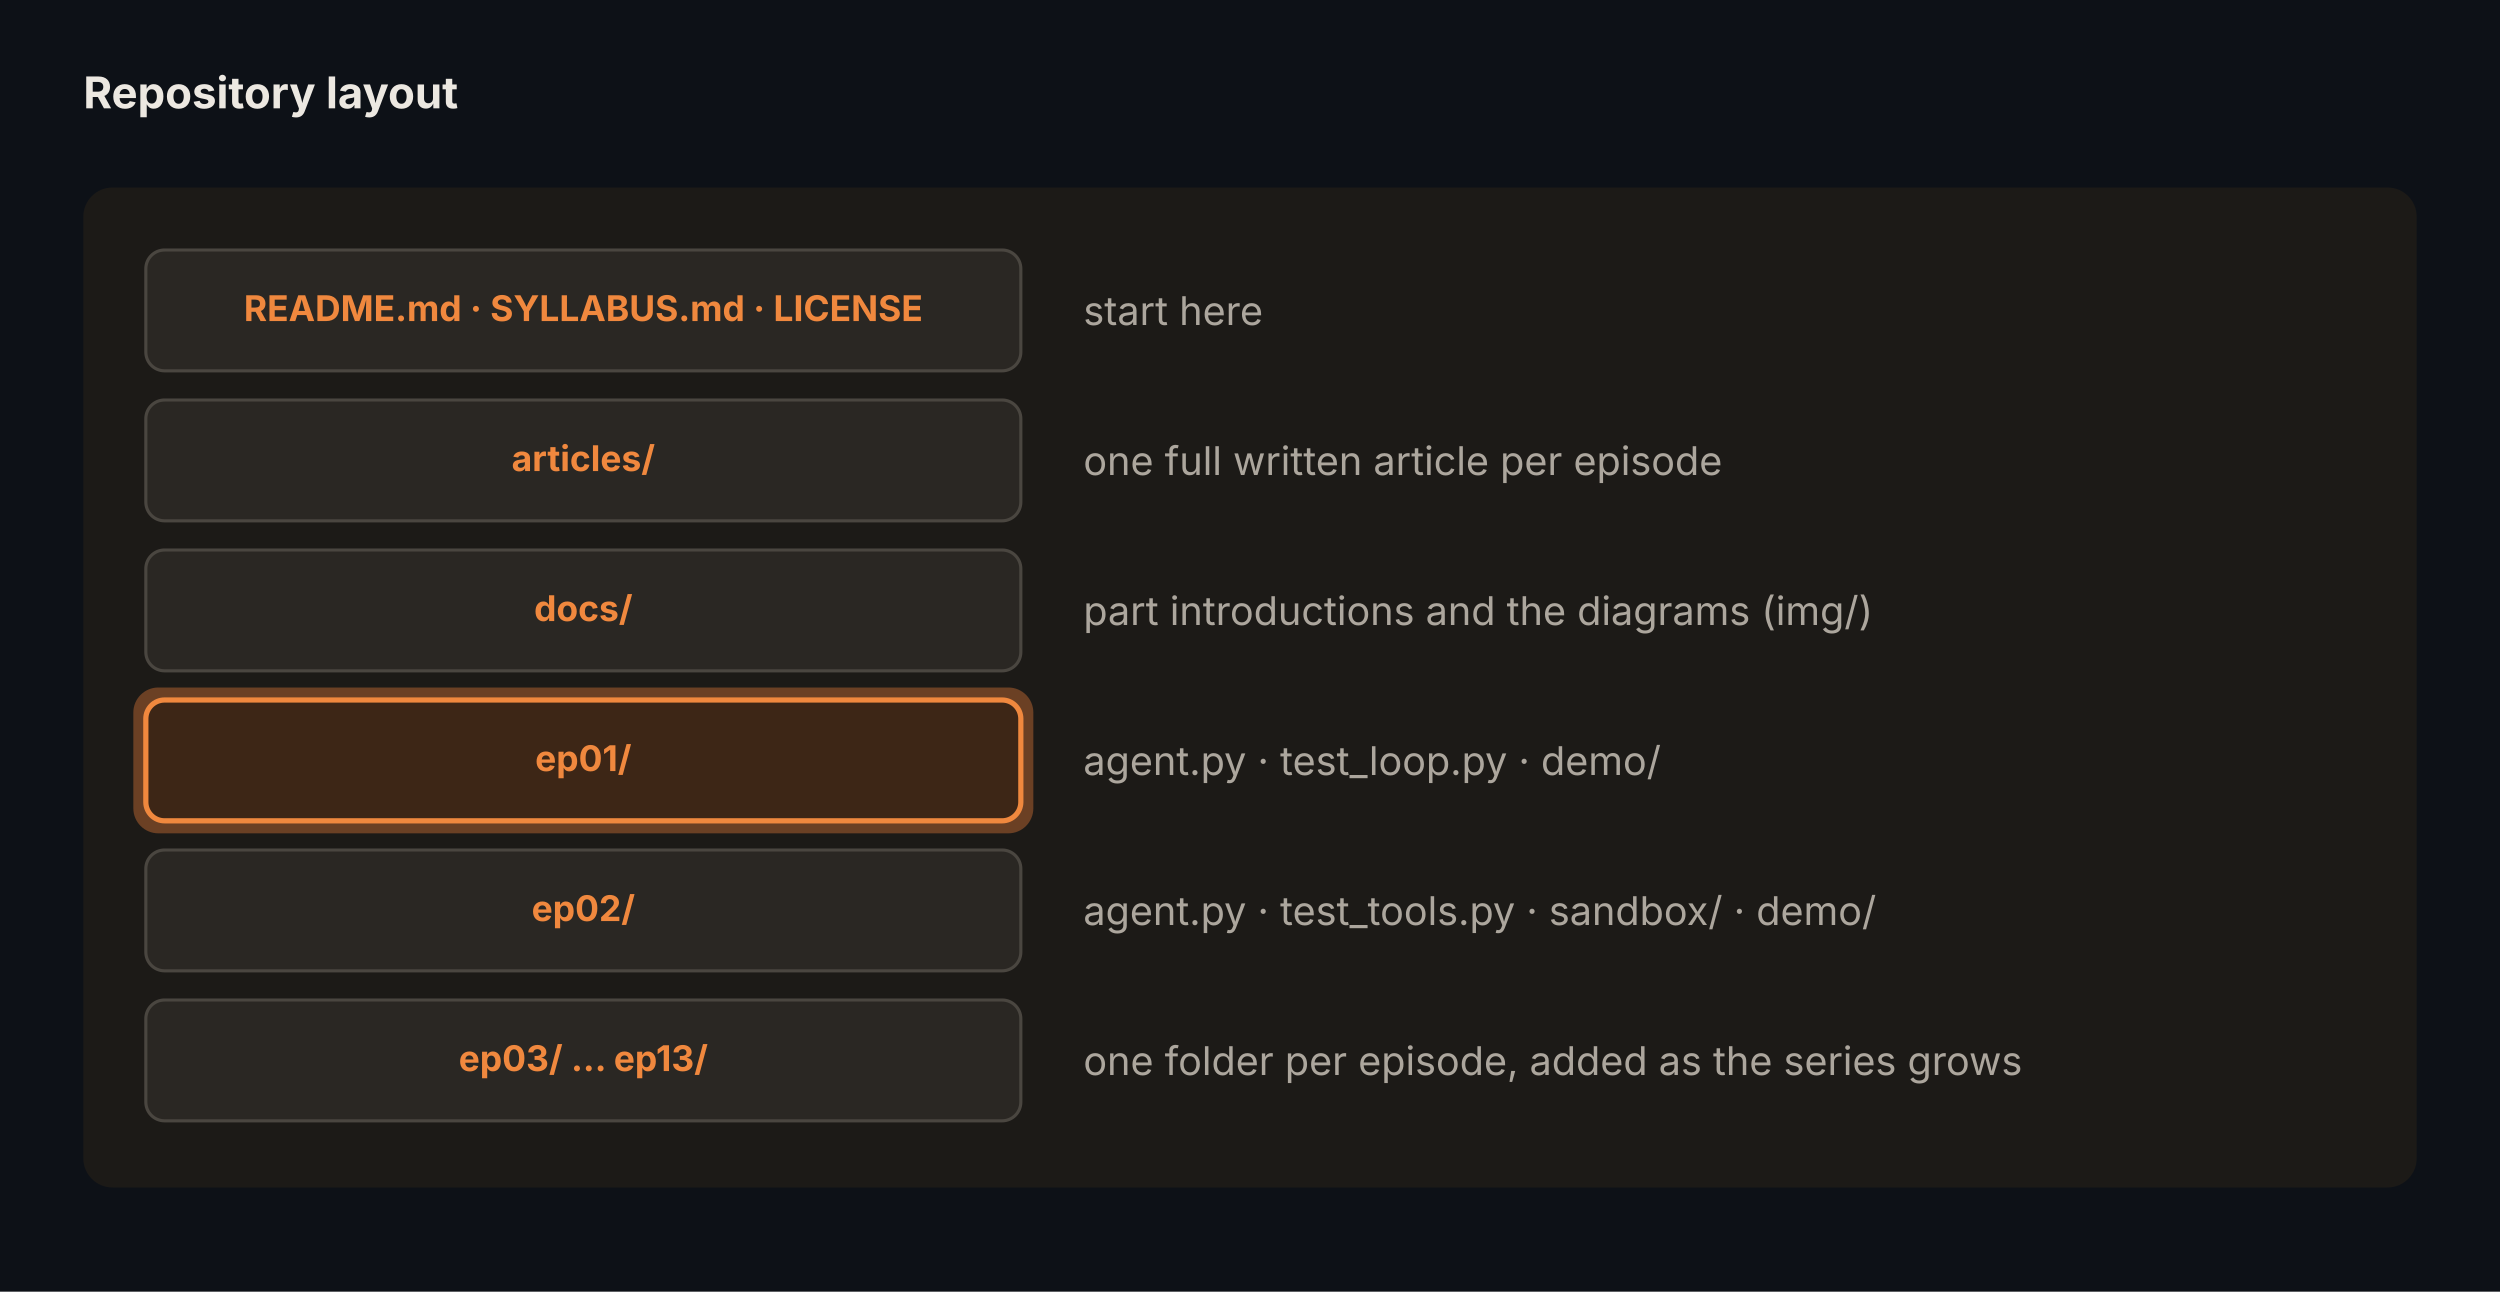
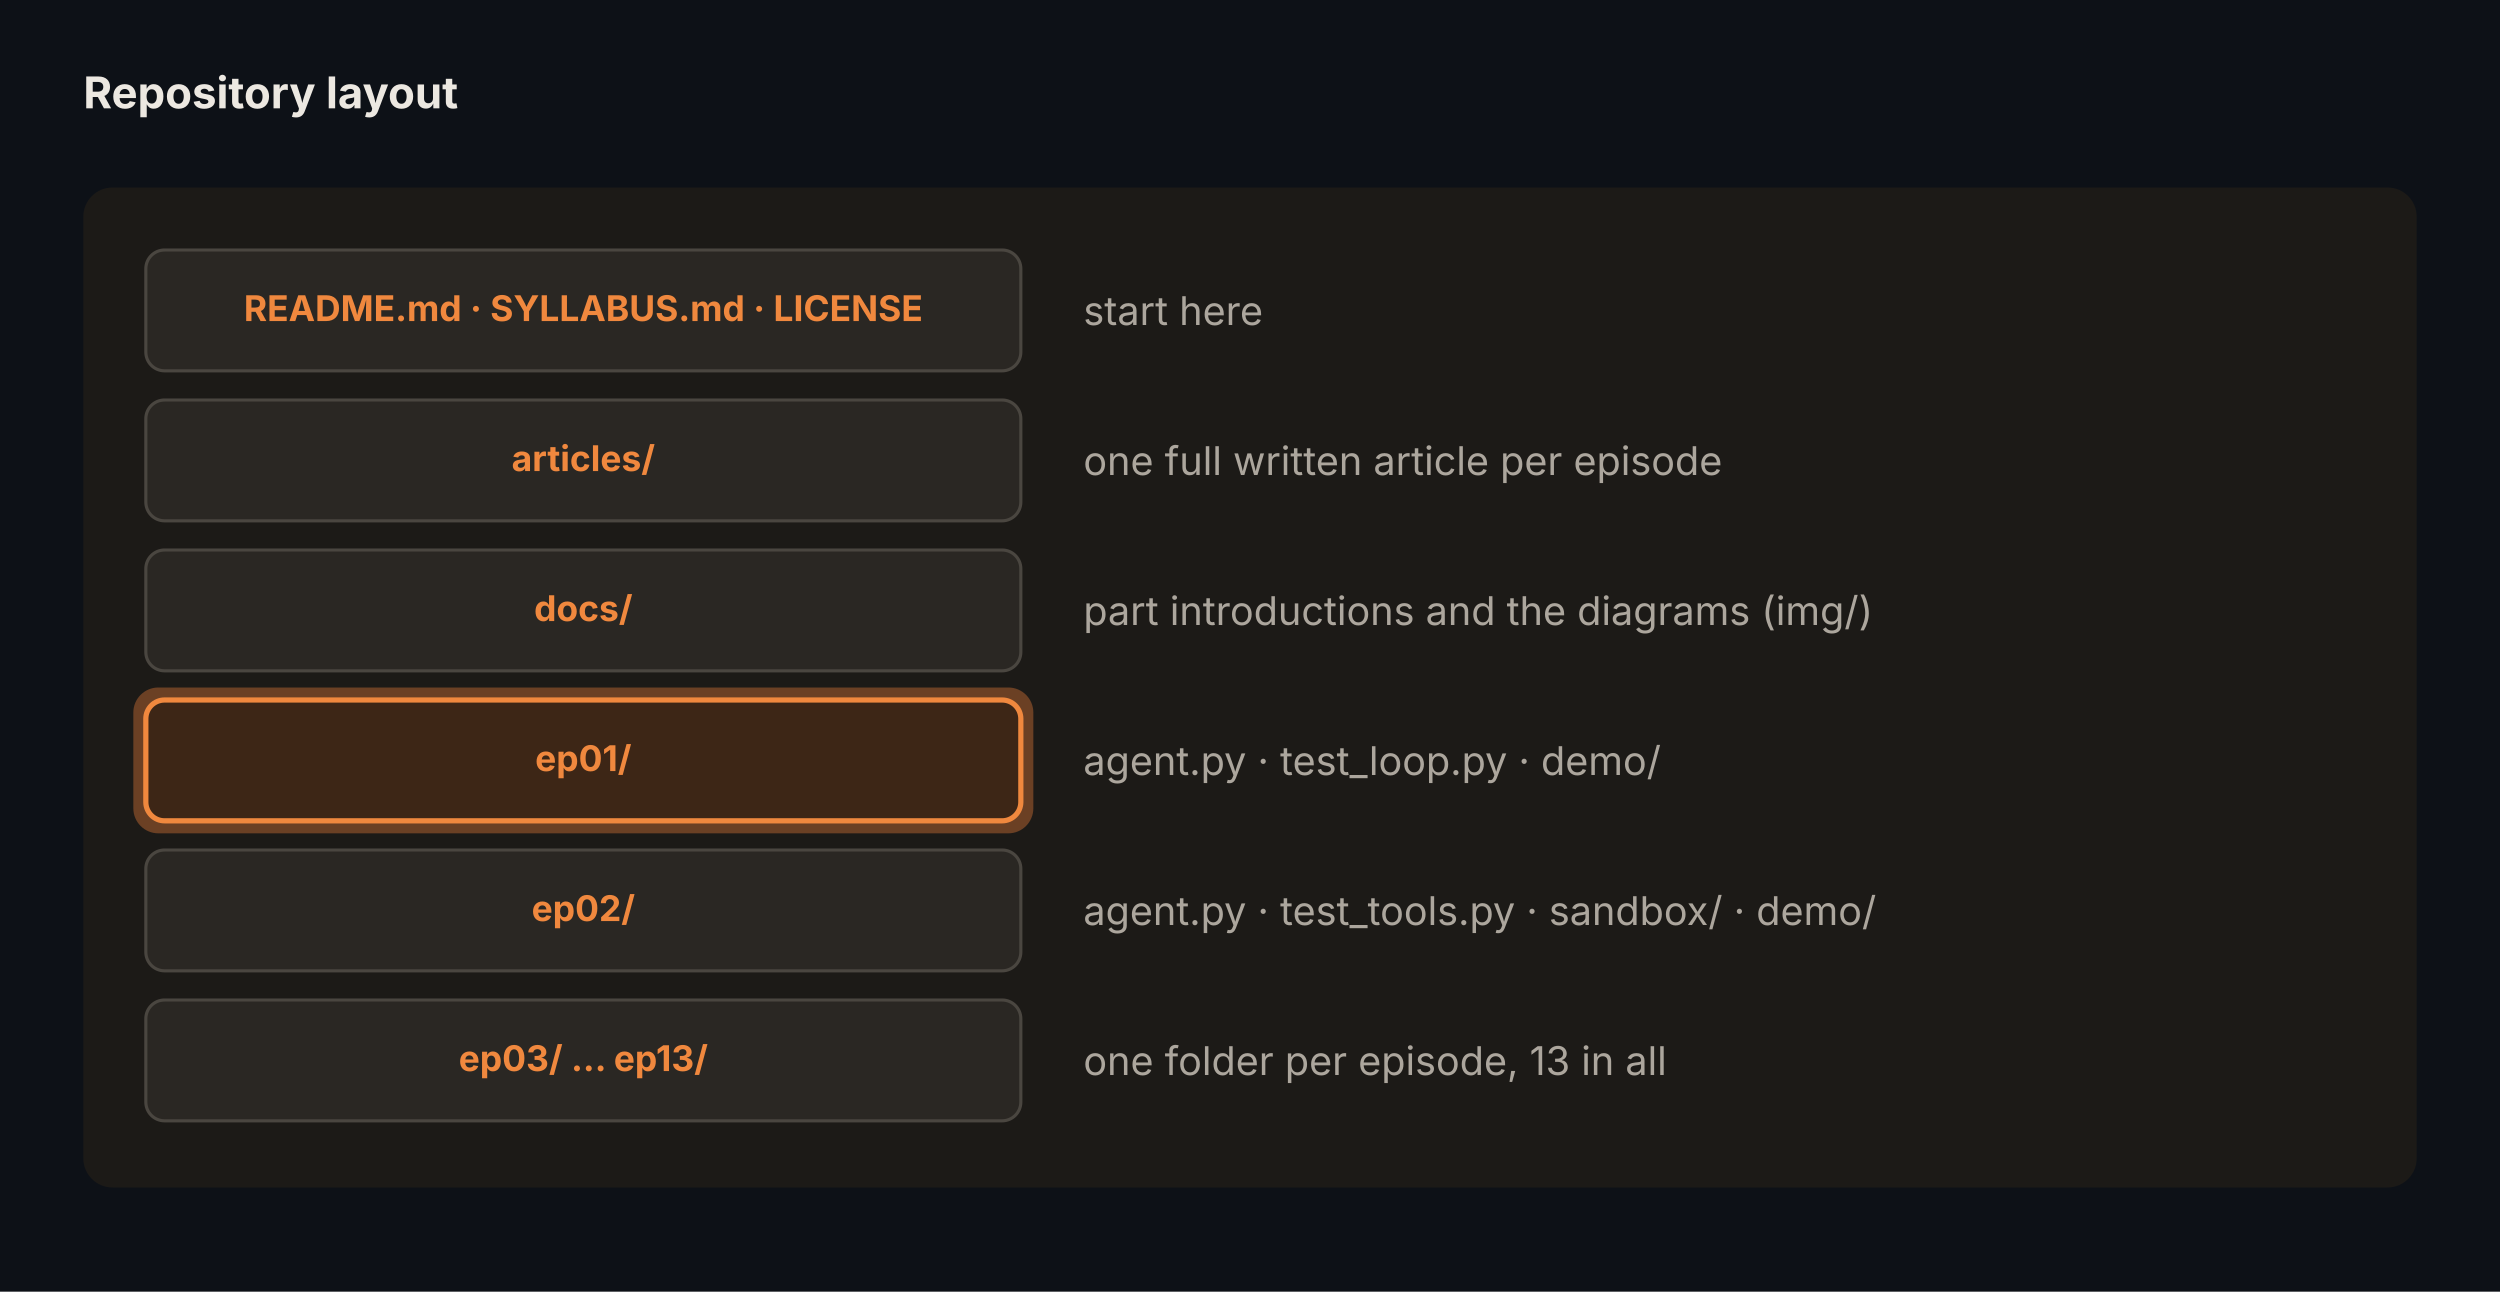
<svg xmlns="http://www.w3.org/2000/svg" viewBox="0 0 1200 620" width="1200" height="620" font-family="Inter, -apple-system, BlinkMacSystemFont, 'Segoe UI', Helvetica, Arial, sans-serif">
  <defs>
    <marker id="aink" viewBox="0 0 10 10" refX="9" refY="5" markerWidth="7" markerHeight="7" orient="auto-start-reverse">
      <path d="M0,0 L10,5 L0,10 z" fill="#ece8e1" />
    </marker>
    <marker id="aaccent" viewBox="0 0 10 10" refX="9" refY="5" markerWidth="7" markerHeight="7" orient="auto-start-reverse">
      <path d="M0,0 L10,5 L0,10 z" fill="#f0883e" />
    </marker>
    <marker id="agrey" viewBox="0 0 10 10" refX="9" refY="5" markerWidth="7" markerHeight="7" orient="auto-start-reverse">
      <path d="M0,0 L10,5 L0,10 z" fill="#6f6a63" />
    </marker>
  </defs>
  <rect width="1200" height="620" fill="#0d1117" />
  <text x="40" y="52" font-size="21" font-weight="700" fill="#ece8e1">Repository layout</text>
  <rect x="40" y="90" width="1120" height="480" rx="14" fill="#1c1a17" />
  <rect x="70" y="120" width="420" height="58" rx="9" fill="#2a2723" stroke="#4a4640" stroke-width="1.5" />
  <text x="280" y="154.1" font-size="17" font-weight="700" fill="#f0883e" text-anchor="middle">README.md · SYLLABUS.md · LICENSE</text>
  <text x="520" y="156" font-size="19" font-weight="400" fill="#aca69d">start here</text>
  <rect x="70" y="192" width="420" height="58" rx="9" fill="#2a2723" stroke="#4a4640" stroke-width="1.5" />
  <text x="280" y="226.1" font-size="17" font-weight="700" fill="#f0883e" text-anchor="middle">articles/</text>
  <text x="520" y="228" font-size="19" font-weight="400" fill="#aca69d">one full written article per episode</text>
  <rect x="70" y="264" width="420" height="58" rx="9" fill="#2a2723" stroke="#4a4640" stroke-width="1.5" />
  <text x="280" y="298.1" font-size="17" font-weight="700" fill="#f0883e" text-anchor="middle">docs/</text>
  <text x="520" y="300" font-size="19" font-weight="400" fill="#aca69d">part introductions and the diagrams (img/)</text>
  <rect x="64" y="330" width="432" height="70" rx="12" fill="#6b4024" />
  <rect x="70" y="336" width="420" height="58" rx="9" fill="#3d2616" stroke="#f0883e" stroke-width="2.5" />
  <text x="280" y="370.1" font-size="17" font-weight="700" fill="#f0883e" text-anchor="middle">ep01/</text>
  <text x="520" y="372" font-size="19" font-weight="400" fill="#aca69d">agent.py · test_loop.py · demo/</text>
  <rect x="70" y="408" width="420" height="58" rx="9" fill="#2a2723" stroke="#4a4640" stroke-width="1.5" />
  <text x="280" y="442.1" font-size="17" font-weight="700" fill="#f0883e" text-anchor="middle">ep02/</text>
  <text x="520" y="444" font-size="19" font-weight="400" fill="#aca69d">agent.py · test_tools.py · sandbox/ · demo/</text>
  <rect x="70" y="480" width="420" height="58" rx="9" fill="#2a2723" stroke="#4a4640" stroke-width="1.5" />
  <text x="280" y="514.1" font-size="17" font-weight="700" fill="#f0883e" text-anchor="middle">ep03/ … ep13/</text>
-   <text x="520" y="516" font-size="19" font-weight="400" fill="#aca69d">one folder per episode, added as the series grows</text>
+   <text x="520" y="516" font-size="19" font-weight="400" fill="#aca69d">one folder per episode, 13 in all</text>
</svg>
